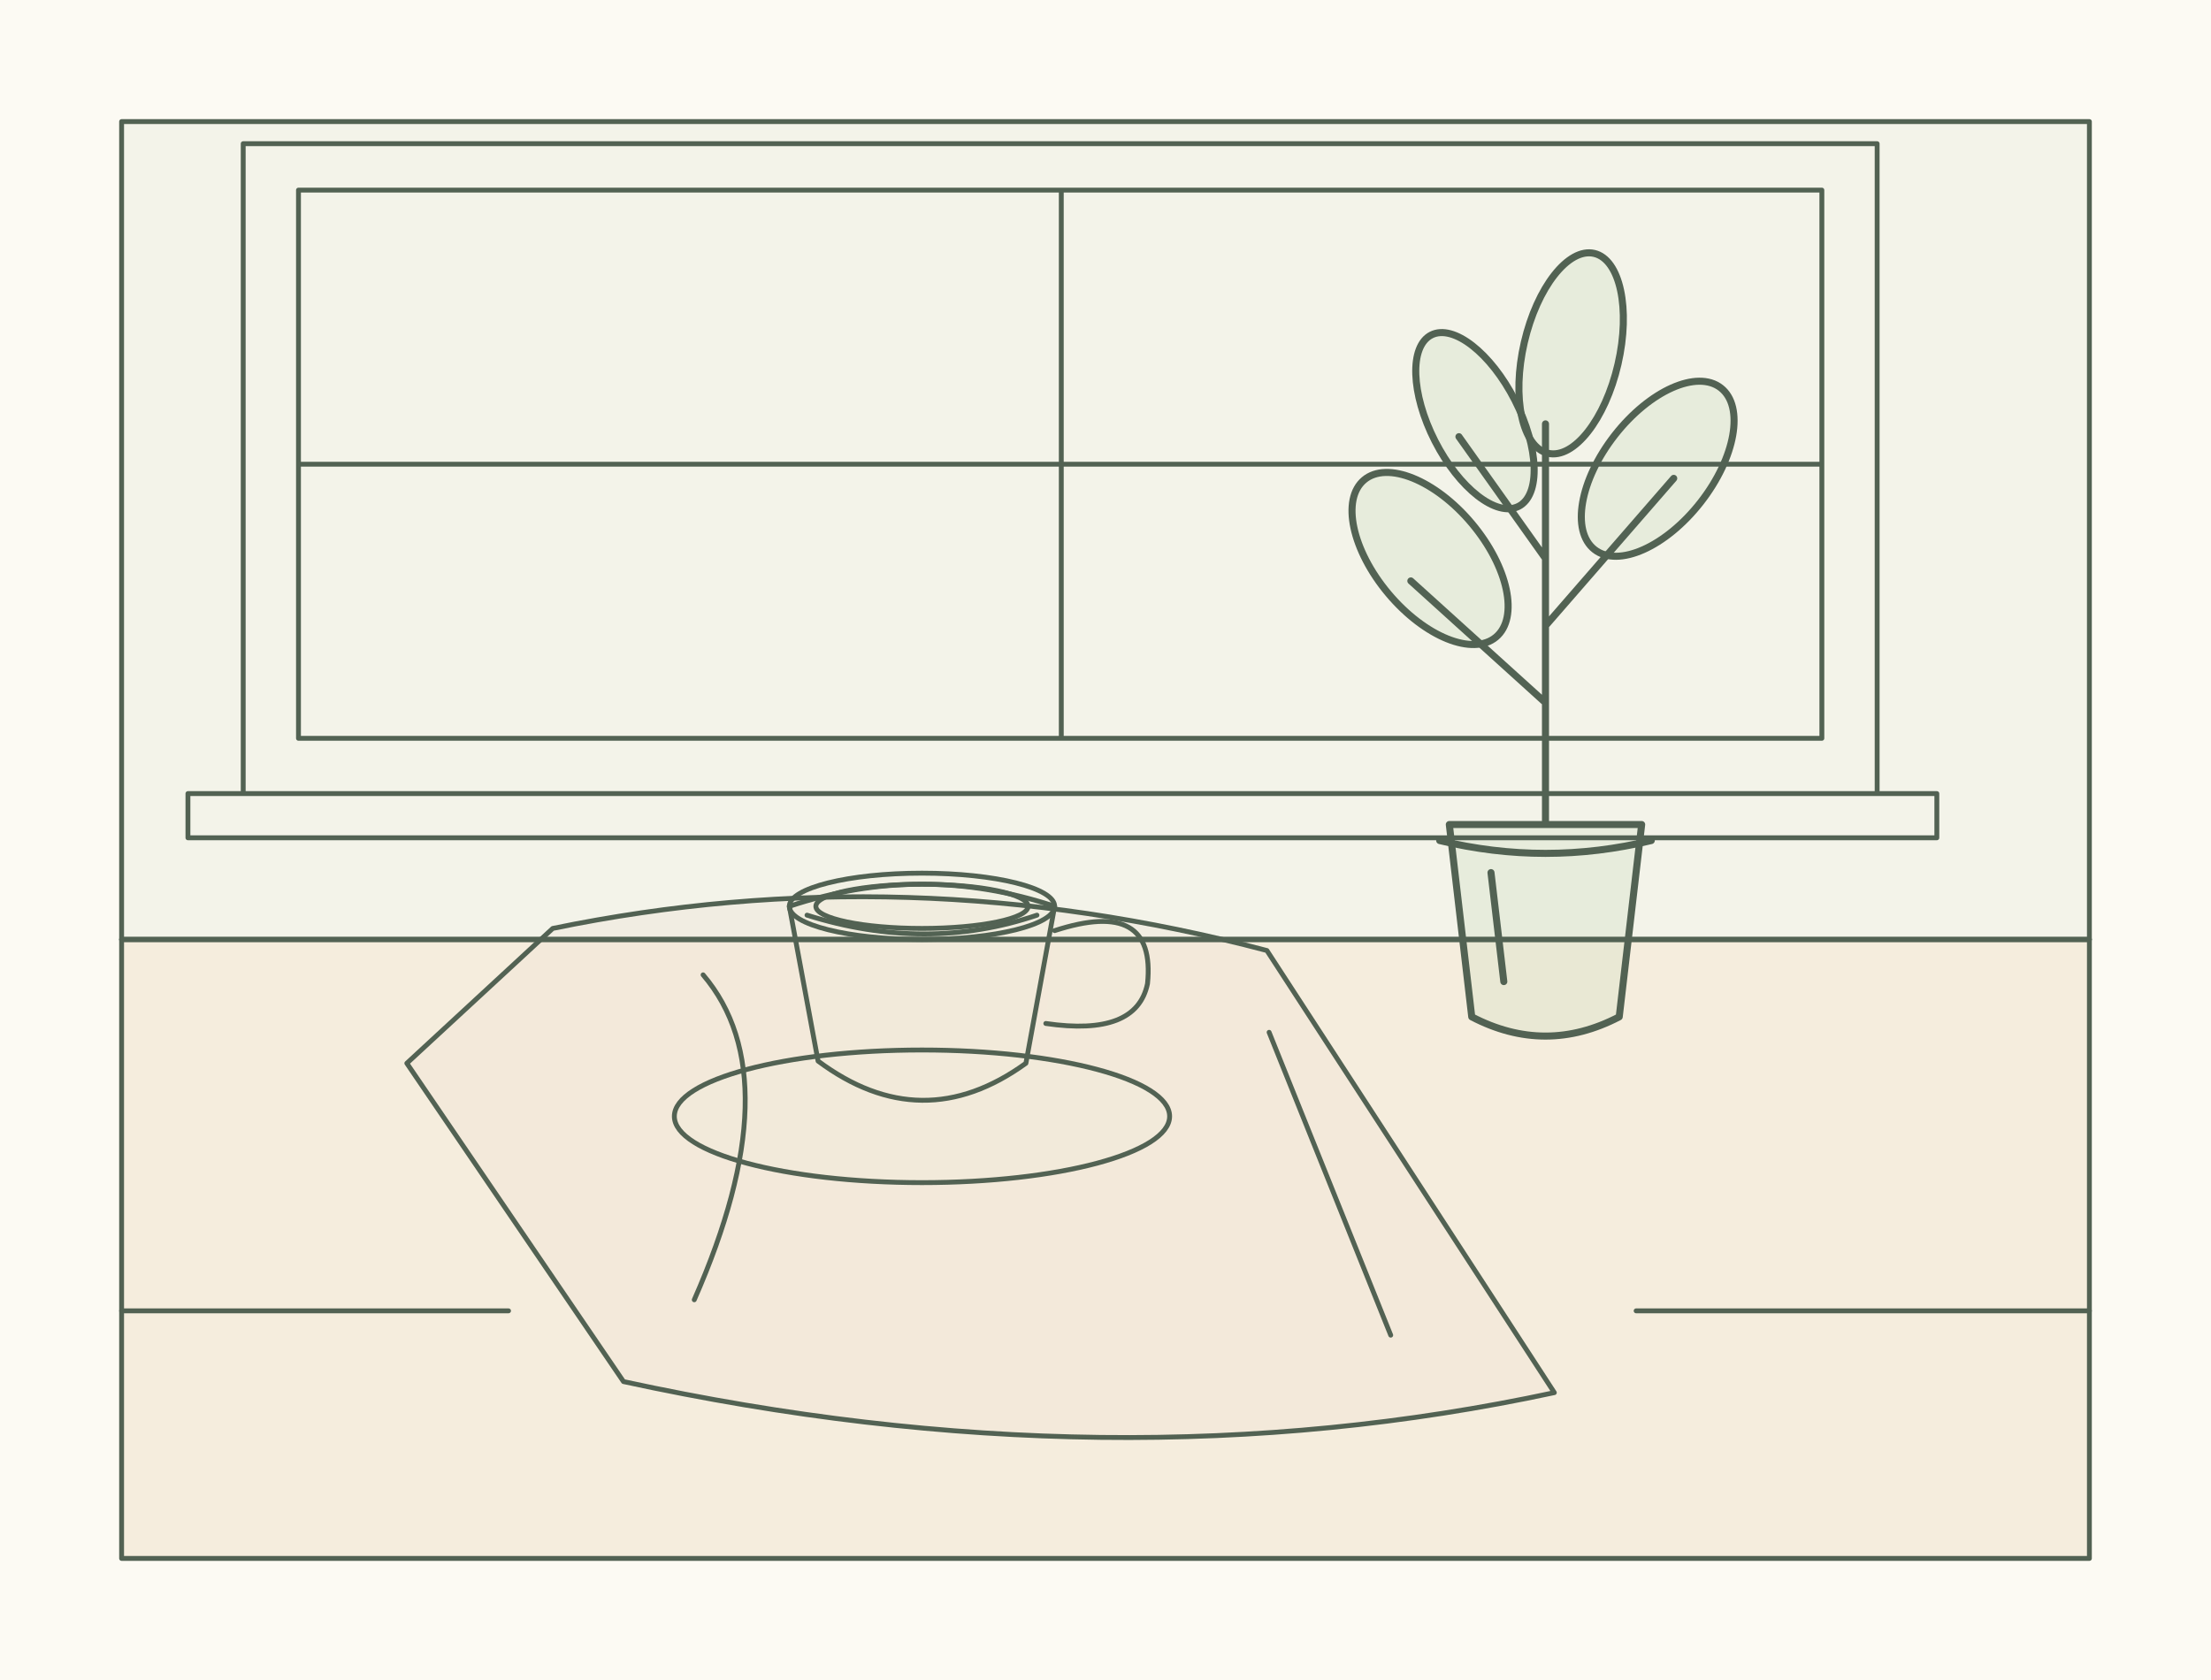
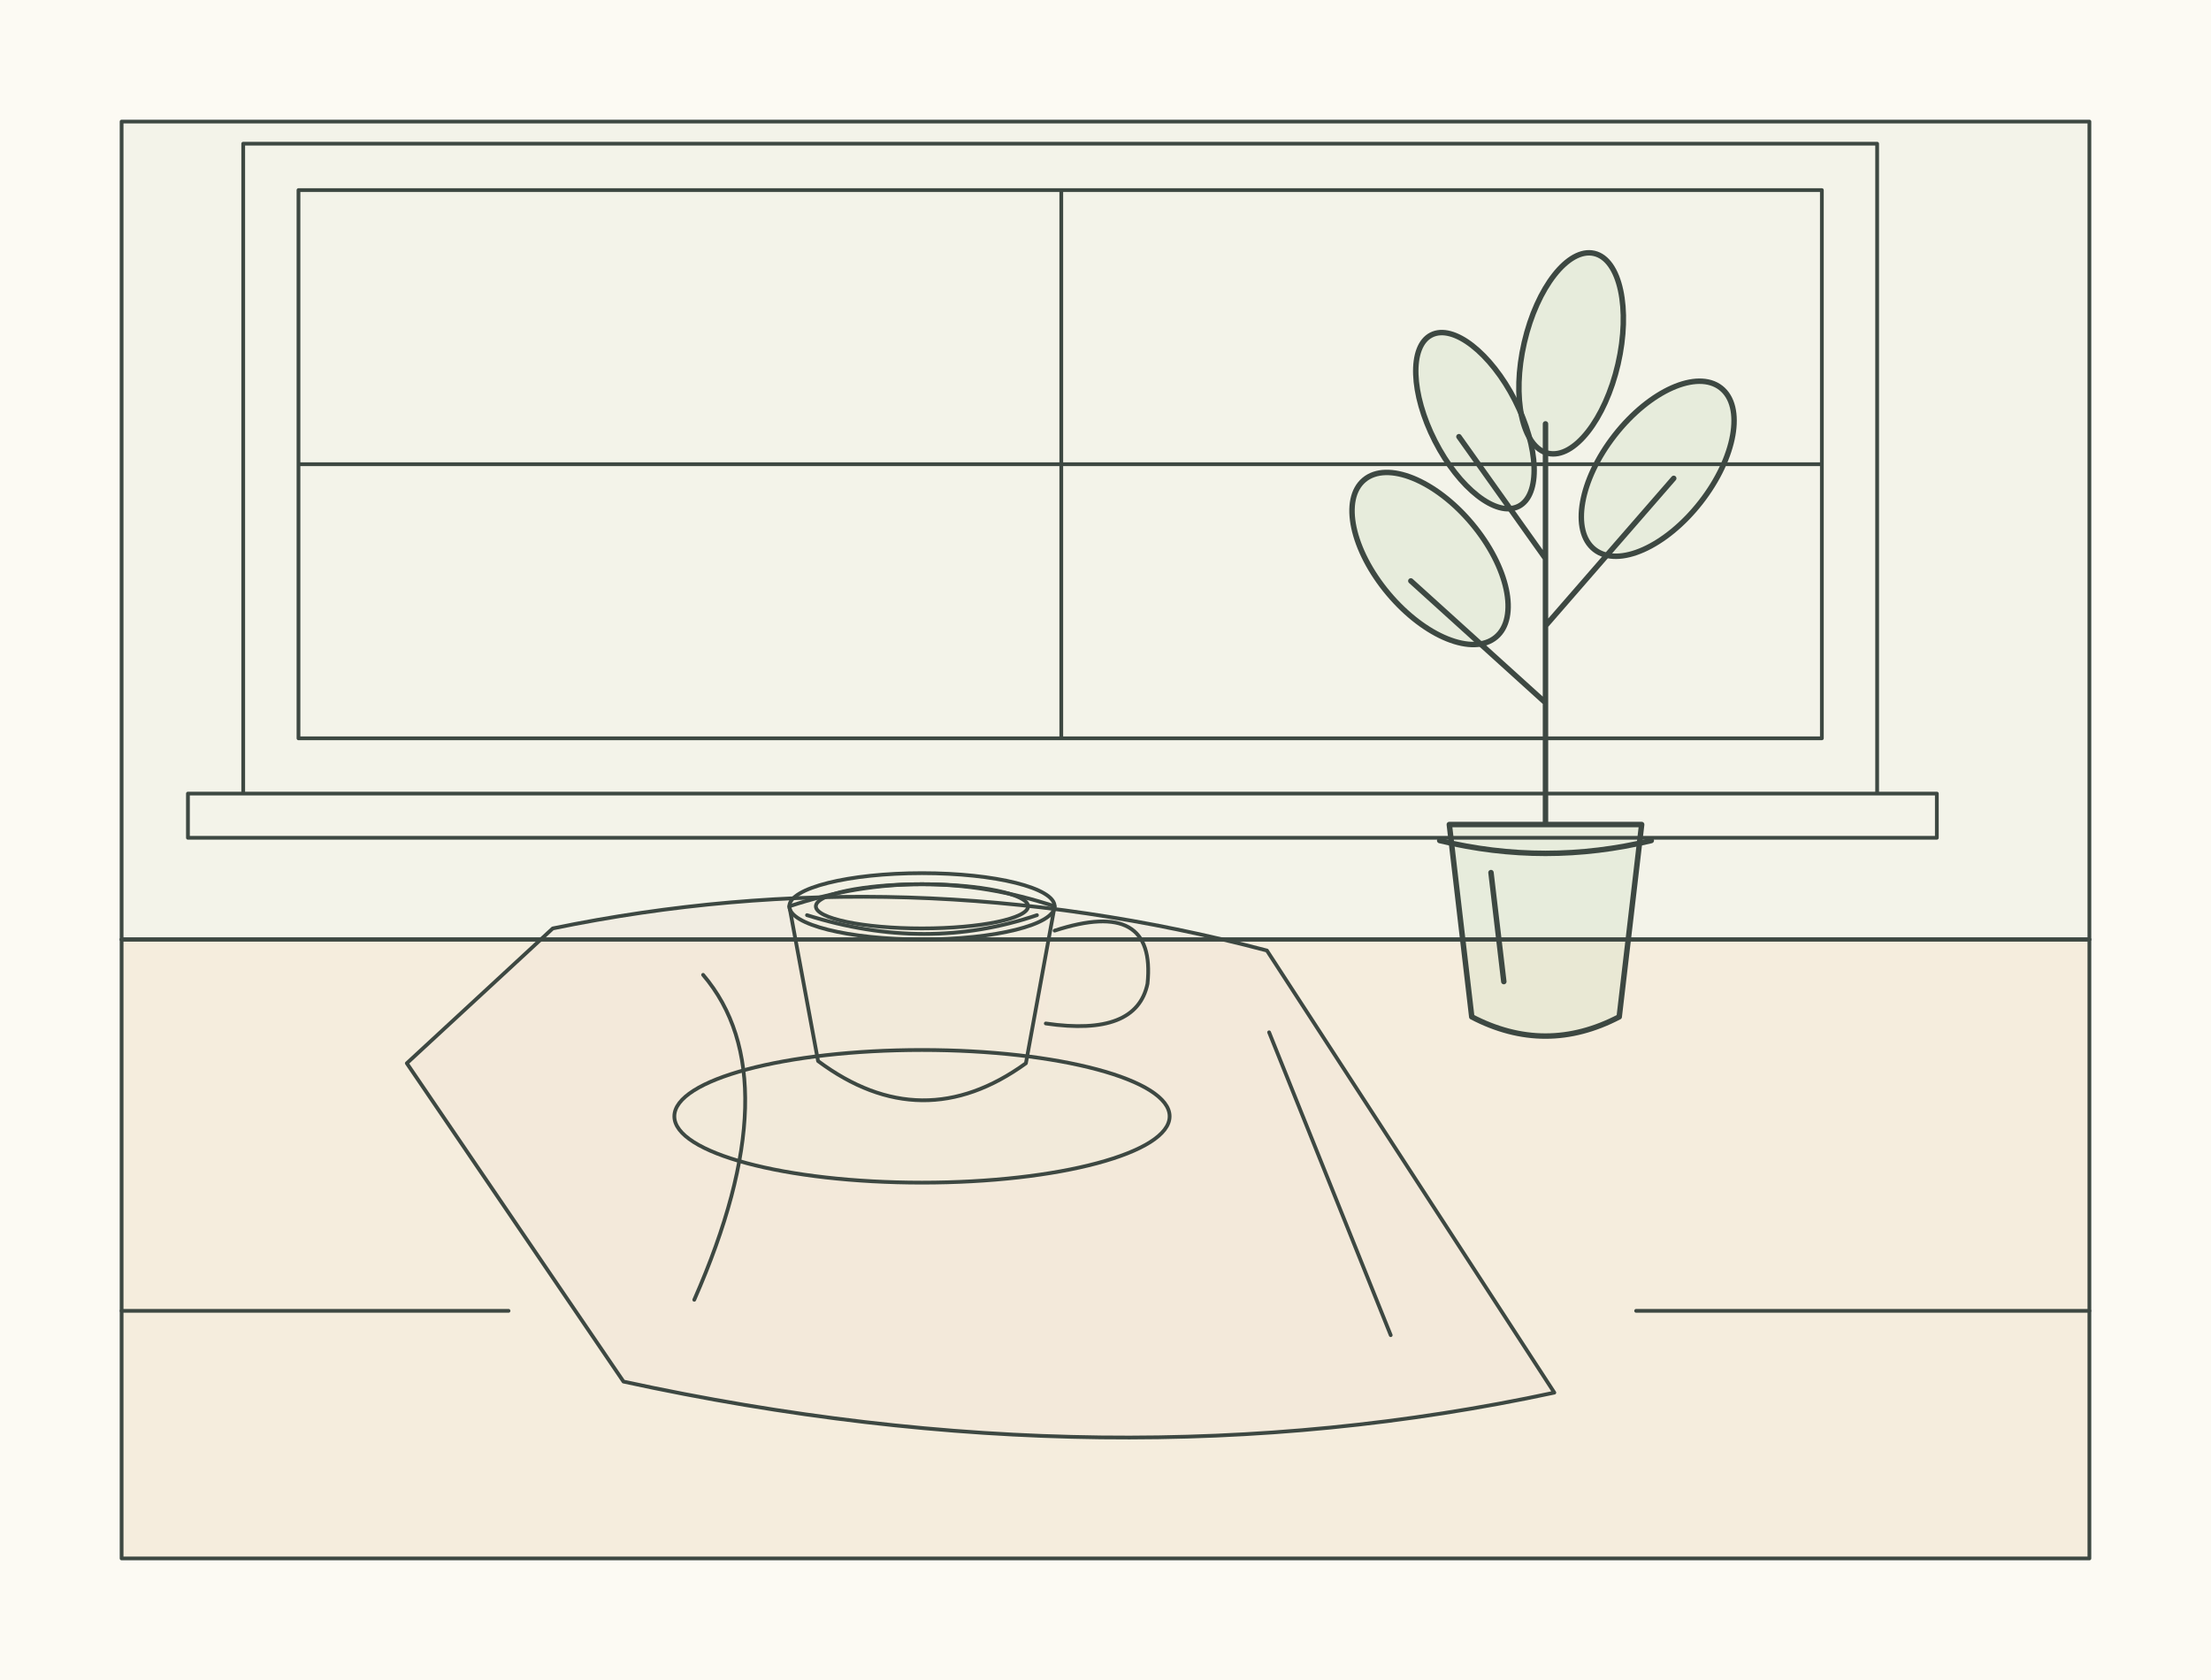
<svg xmlns="http://www.w3.org/2000/svg" width="1000" height="760" viewBox="0 0 1000 760">
  <rect width="1000" height="760" fill="#fcfaf3" />
  <rect x="55" y="55" width="890" height="650" rx="3" fill="#f5ead5" opacity=".28" />
  <g fill="#e4eee8" opacity=".29" stroke="none">
    <path d="M55 55H945V425H55Z" />
  </g>
  <g fill="#ead9be" opacity=".29" stroke="none">
    <path d="M55 425H945V705H55Z" />
  </g>
  <g fill="#efdfd3" opacity=".29" stroke="none">
    <path d="M250 420Q410 387 573 430L703 630Q503 673 282 625L184 481Z" />
  </g>
  <g fill="#f1edda" opacity=".29" stroke="none">
    <ellipse cx="417" cy="505" rx="112" ry="30" />
    <path d="M357 410Q417 390 477 410L464 481Q417 515 370 480Z M477 421Q523 406 519 445Q514 469 473 463" />
    <ellipse cx="417" cy="410" rx="60" ry="15" />
  </g>
  <g fill="#ccdcbf" opacity=".29" stroke="none">
    <g transform="translate(699 373) scale(1.45)">
      <path d="M-30 0H30L23 60Q0 72 -23 60Z M0 0V-125 M0-38L-42-76 M0-62L40-108 M0-83L-27-121" />
      <ellipse cx="-36" cy="-83" rx="17" ry="32" transform="rotate(-40 -36 -83)" />
      <ellipse cx="35" cy="-111" rx="17" ry="32" transform="rotate(38 35 -111)" />
      <ellipse cx="-22" cy="-126" rx="14" ry="30" transform="rotate(-27 -22 -126)" />
      <ellipse cx="8" cy="-147" rx="15" ry="32" transform="rotate(13 8 -147)" />
      <path d="M-33 5Q0 13 33 5 M-17 15L-13 49" />
    </g>
  </g>
-   <g fill="none" stroke="#526253" stroke-width="2.2" stroke-linecap="round" stroke-linejoin="round">
-     <path d="M55 55H945V425H55Z" />
-     <path d="M55 425H945V705H55Z" />
-     <path d="M250 420Q410 387 573 430L703 630Q503 673 282 625L184 481Z" />
-     <ellipse cx="417" cy="505" rx="112" ry="30" />
-     <path d="M357 410Q417 390 477 410L464 481Q417 515 370 480Z M477 421Q523 406 519 445Q514 469 473 463" />
-     <ellipse cx="417" cy="410" rx="60" ry="15" />
-     <g transform="translate(699 373) scale(1.45)">
-       <path d="M-30 0H30L23 60Q0 72 -23 60Z M0 0V-125 M0-38L-42-76 M0-62L40-108 M0-83L-27-121" />
-       <ellipse cx="-36" cy="-83" rx="17" ry="32" transform="rotate(-40 -36 -83)" />
-       <ellipse cx="35" cy="-111" rx="17" ry="32" transform="rotate(38 35 -111)" />
-       <ellipse cx="-22" cy="-126" rx="14" ry="30" transform="rotate(-27 -22 -126)" />
-       <ellipse cx="8" cy="-147" rx="15" ry="32" transform="rotate(13 8 -147)" />
-       <path d="M-33 5Q0 13 33 5 M-17 15L-13 49" />
+   <g fill="none" stroke="#3d4842" stroke-linecap="round" stroke-linejoin="round">
+     <g stroke-width="1.7">
+       <path d="M55 55H945V425H55Z" />
+       <path d="M55 425H945V705H55Z" />
+       <path d="M250 420Q410 387 573 430L703 630Q503 673 282 625L184 481Z" />
+       <ellipse cx="417" cy="505" rx="112" ry="30" />
+       <path d="M357 410Q417 390 477 410L464 481Q417 515 370 480Z M477 421Q523 406 519 445Q514 469 473 463" />
+       <ellipse cx="417" cy="410" rx="60" ry="15" />
+       <g transform="translate(699 373) scale(1.45)">
+         <path d="M-30 0H30L23 60Q0 72 -23 60Z M0 0V-125 M0-38L-42-76 M0-62L40-108 M0-83L-27-121" />
+         <ellipse cx="-36" cy="-83" rx="17" ry="32" transform="rotate(-40 -36 -83)" />
+         <ellipse cx="35" cy="-111" rx="17" ry="32" transform="rotate(38 35 -111)" />
+         <ellipse cx="-22" cy="-126" rx="14" ry="30" transform="rotate(-27 -22 -126)" />
+         <ellipse cx="8" cy="-147" rx="15" ry="32" transform="rotate(13 8 -147)" />
+         <path d="M-33 5Q0 13 33 5 M-17 15L-13 49" />
+       </g>
+       <path d="M110 65H849V359H110Z M135 86H824V334H135Z M480 86V334 M135 210H824 M85 359H876V379H85Z M55 425H945 M55 593H230 M740 593H945 M318 441Q358 488 314 588 M574 467L629 604 M365 414Q419 431 469 414" />
+       <ellipse cx="417" cy="410" rx="48" ry="10" />
    </g>
-     <path d="M110 65H849V359H110Z M135 86H824V334H135Z M480 86V334 M135 210H824 M85 359H876V379H85Z M55 425H945 M55 593H230 M740 593H945 M318 441Q358 488 314 588 M574 467L629 604 M365 414Q419 431 469 414" />
-     <ellipse cx="417" cy="410" rx="48" ry="10" />
  </g>
</svg>
